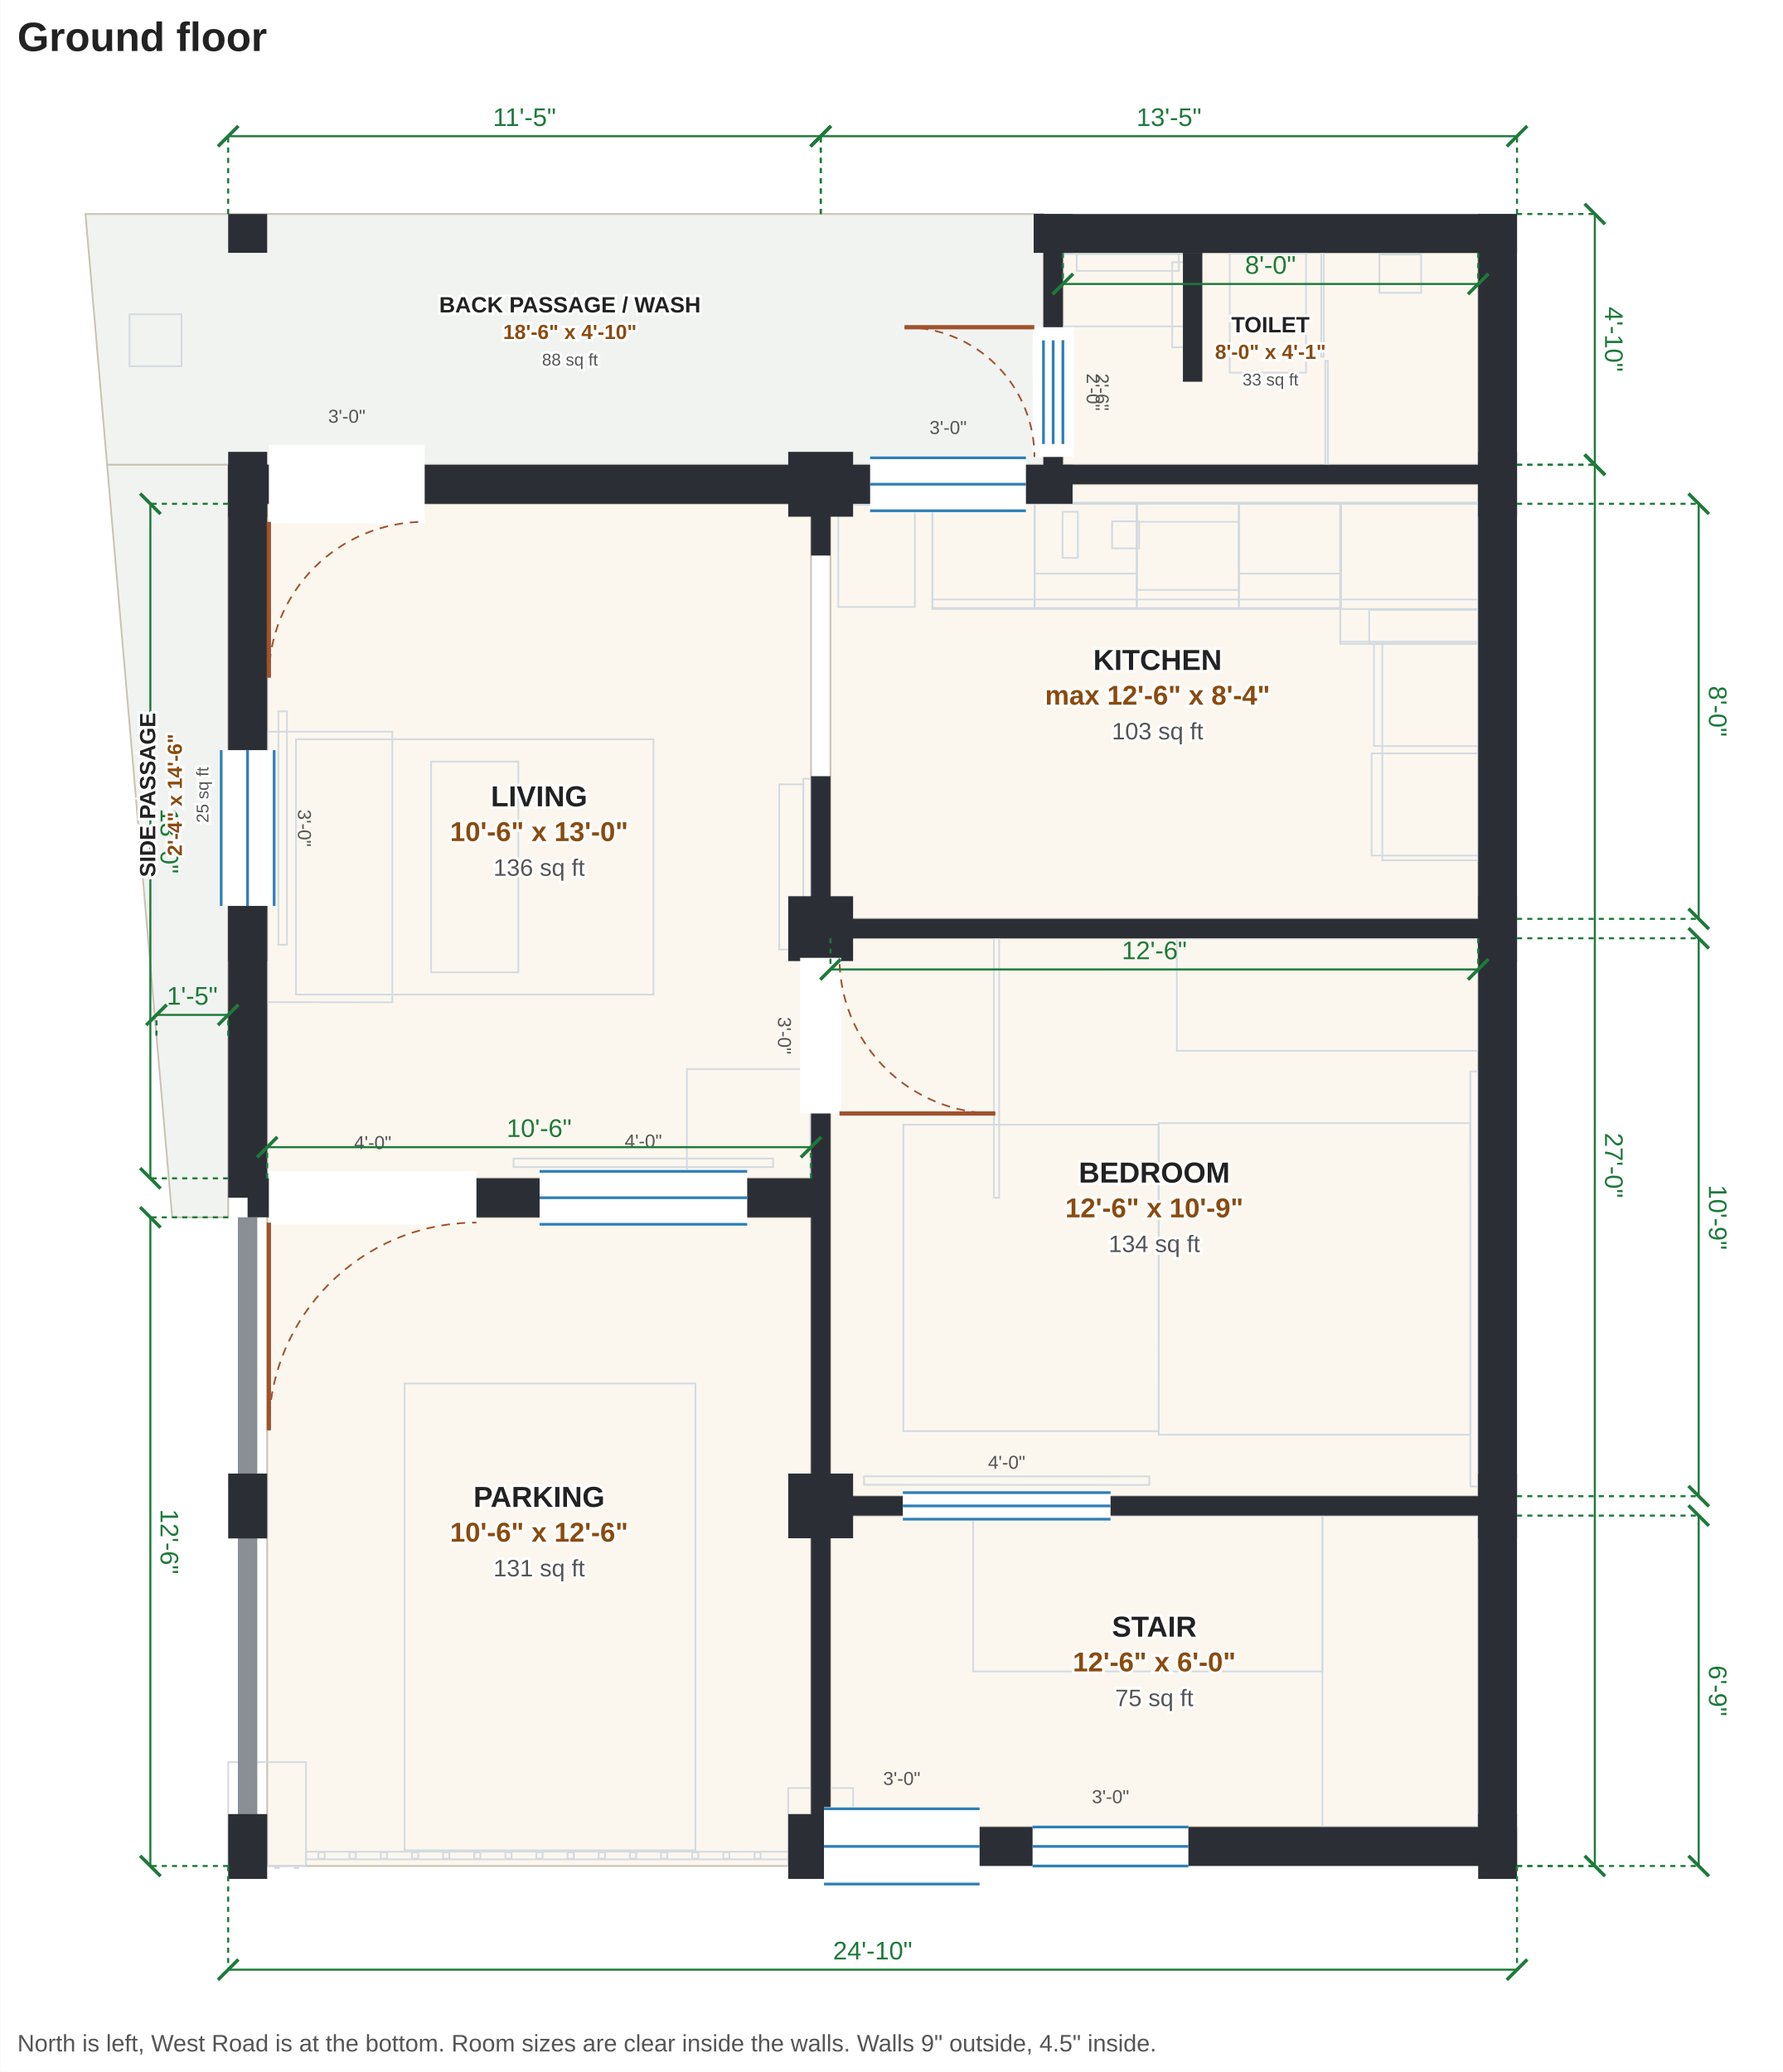
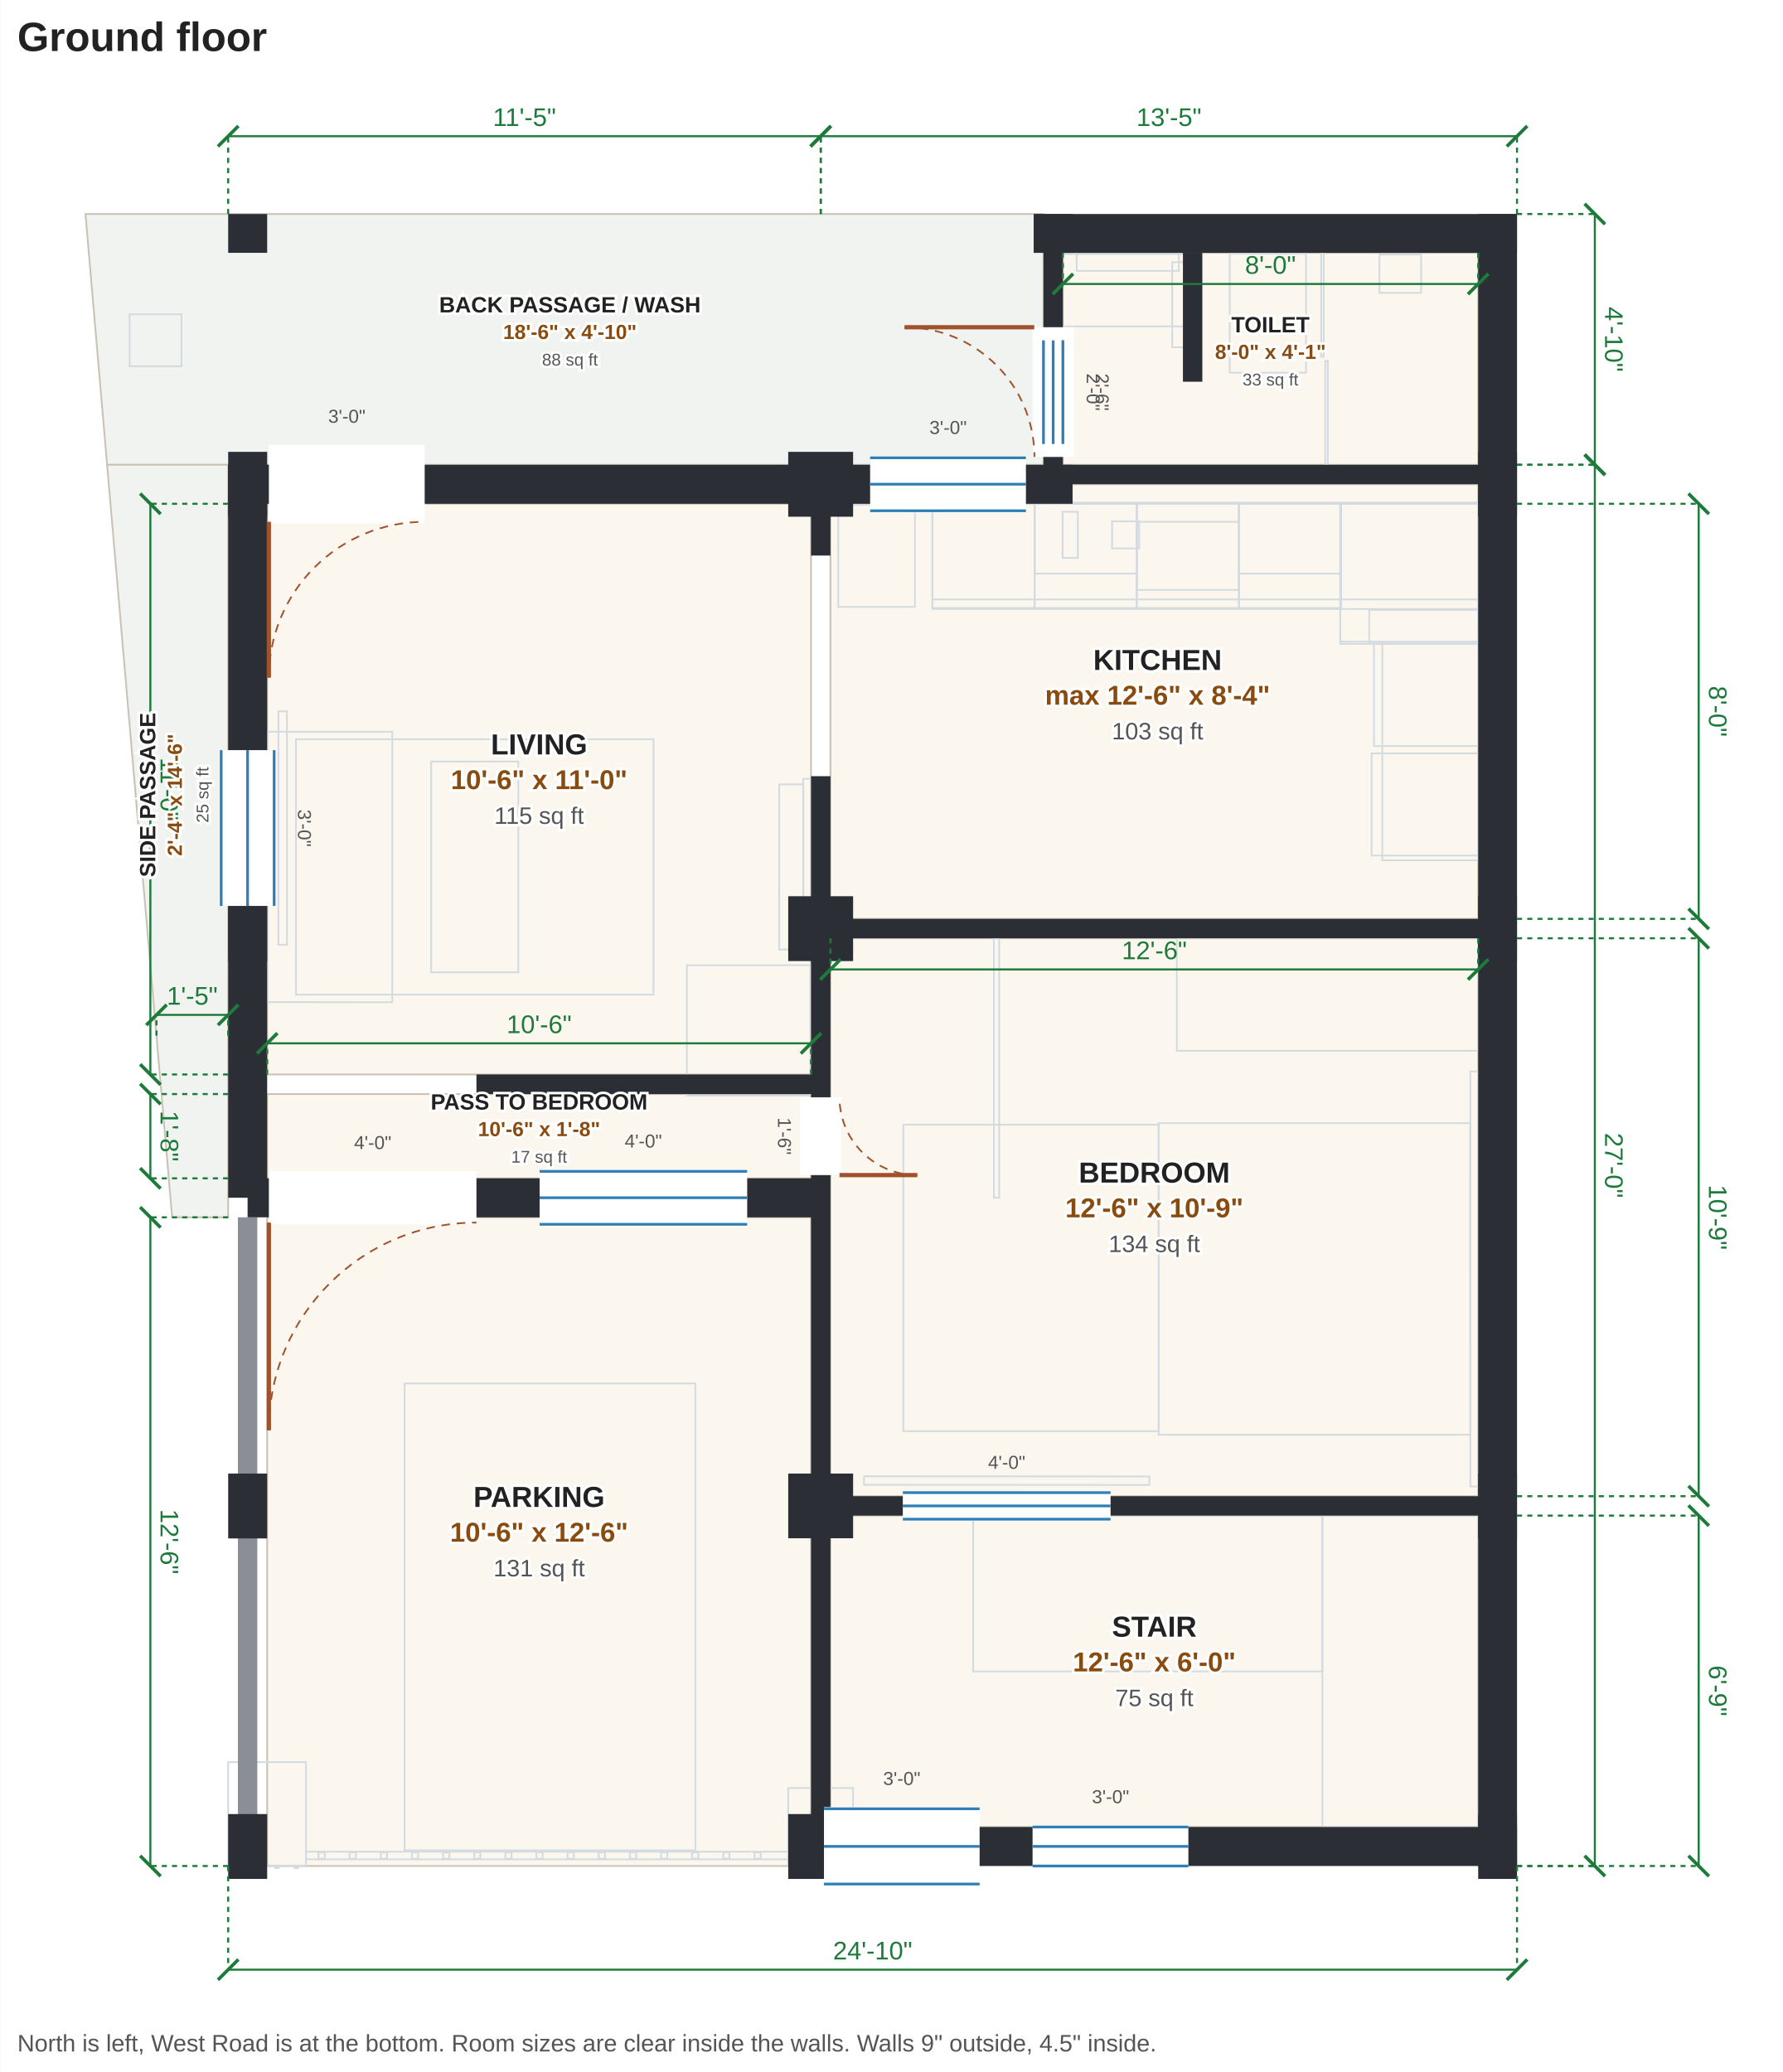
<svg xmlns="http://www.w3.org/2000/svg" viewBox="-134 -273 1047 1217" font-family="Segoe UI, Arial, sans-serif">
  <rect x="-133.82" y="-273.04" width="1047.42" height="1216.96" fill="#fff" />
  <polygon points="353.7,22.9 478.8,22.9 478.8,11.4 734.1,11.4 734.1,266.7 353.7,266.7" fill="#fbf7ef" stroke="#c9c2b4" stroke-width="1" />
  <polygon points="353.7,278.1 734.1,278.1 734.1,605.8 353.7,605.8" fill="#fbf7ef" stroke="#c9c2b4" stroke-width="1" />
  <polygon points="490.2,-124.5 734.1,-124.5 734.1,0.0 490.2,0.0" fill="#fbf7ef" stroke="#c9c2b4" stroke-width="1" />
  <polygon points="353.7,617.2 734.1,617.2 734.1,800.1 353.7,800.1" fill="#fbf7ef" stroke="#c9c2b4" stroke-width="1" />
  <polygon points="-83.8,-147.3 478.8,-147.3 478.8,0.0 -71.1,0.0" fill="#f1f3f0" stroke="#c9c2b4" stroke-width="1" />
  <polygon points="22.9,442.0 342.3,442.0 342.3,823.0 22.9,823.0" fill="#fbf7ef" stroke="#c9c2b4" stroke-width="1" />
-   <polygon points="22.9,22.9 342.3,22.9 342.3,419.1 22.9,419.1" fill="#fbf7ef" stroke="#c9c2b4" stroke-width="1" />
+   <polygon points="22.9,22.9 342.3,22.9 342.3,358.1 22.9,358.1" fill="#fbf7ef" stroke="#c9c2b4" stroke-width="1" />
+   <polygon points="22.9,369.6 342.3,369.6 342.3,419.1 22.9,419.1" fill="#fbf7ef" stroke="#c9c2b4" stroke-width="1" />
  <polygon points="0.0,0.0 0.0,442.0 -32.9,442.0 -71.1,0.0" fill="#f1f3f0" stroke="#c9c2b4" stroke-width="1" />
  <polygon points="103.6,539.6 274.4,539.6 274.4,813.8 103.6,813.8" fill="none" stroke="#d3dae0" stroke-width="1" />
  <polygon points="413.6,22.9 473.6,22.9 473.6,84.1 413.6,84.1" fill="none" stroke="#d3dae0" stroke-width="1" />
  <polygon points="473.6,22.9 533.6,22.9 533.6,84.1 473.6,84.1" fill="none" stroke="#d3dae0" stroke-width="1" />
  <polygon points="533.6,22.9 593.6,22.9 593.6,84.1 533.6,84.1" fill="none" stroke="#d3dae0" stroke-width="1" />
  <polygon points="533.6,33.5 593.6,33.5 593.6,73.5 533.6,73.5" fill="none" stroke="#d3dae0" stroke-width="1" />
  <polygon points="593.6,22.9 653.6,22.9 653.6,84.1 593.6,84.1" fill="none" stroke="#d3dae0" stroke-width="1" />
  <polygon points="653.1,22.9 734.1,22.9 734.1,105.2 653.1,105.2" fill="none" stroke="#d3dae0" stroke-width="1" />
  <polygon points="358.3,23.5 403.3,23.5 403.3,83.5 358.3,83.5" fill="none" stroke="#d3dae0" stroke-width="1" />
  <polygon points="473.6,22.9 533.6,22.9 533.6,63.9 473.6,63.9" fill="none" stroke="#d3dae0" stroke-width="1" />
  <polygon points="593.6,22.9 653.6,22.9 653.6,63.9 593.6,63.9" fill="none" stroke="#d3dae0" stroke-width="1" />
  <polygon points="653.1,22.9 734.1,22.9 734.1,103.9 653.1,103.9" fill="none" stroke="#d3dae0" stroke-width="1" />
  <polygon points="519.1,33.2 535.0,33.2 535.0,49.1 519.1,49.1" fill="none" stroke="#d3dae0" stroke-width="1" />
  <polygon points="490.0,27.6 499.0,27.6 499.0,54.7 490.0,54.7" fill="none" stroke="#d3dae0" stroke-width="1" />
  <polygon points="734.1,105.2 734.1,165.2 672.9,165.2 672.9,105.2" fill="none" stroke="#d3dae0" stroke-width="1" />
  <polygon points="734.1,169.5 734.1,229.5 671.5,229.5 671.5,169.5" fill="none" stroke="#d3dae0" stroke-width="1" />
  <polygon points="729.4,386.7 729.5,569.7 546.5,569.7 546.4,386.7" fill="none" stroke="#d3dae0" stroke-width="1" />
  <polygon points="557.1,278.2 734.1,278.2 734.1,344.2 557.1,344.2" fill="none" stroke="#d3dae0" stroke-width="1" />
  <polygon points="396.5,387.6 546.5,387.6 546.5,567.6 396.5,567.6" fill="none" stroke="#d3dae0" stroke-width="1" />
  <polygon points="487.8,-123.8 568.8,-123.8 568.8,-81.3 487.8,-81.3" fill="none" stroke="#d3dae0" stroke-width="1" />
  <polygon points="498.3,-128.9 558.3,-128.9 558.3,-113.9 498.3,-113.9" fill="none" stroke="#d3dae0" stroke-width="1" />
  <polygon points="563.9,-119.0 563.9,-69.0 554.4,-69.0 554.4,-119.0" fill="none" stroke="#d3dae0" stroke-width="1" />
  <polygon points="588.2,-124.1 633.0,-124.1 633.0,-54.1 588.2,-54.1" fill="none" stroke="#d3dae0" stroke-width="1" />
  <polygon points="676.1,-123.5 700.6,-123.5 700.6,-101.0 676.1,-101.0" fill="none" stroke="#d3dae0" stroke-width="1" />
  <polygon points="22.9,315.6 22.9,156.8 96.4,156.8 96.4,315.7" fill="none" stroke="#d3dae0" stroke-width="1" />
  <polygon points="170.4,174.3 170.4,298.1 119.2,298.1 119.2,174.3" fill="none" stroke="#d3dae0" stroke-width="1" />
  <polygon points="337.8,187.7 337.8,284.7 323.6,284.7 323.6,187.7" fill="none" stroke="#d3dae0" stroke-width="1" />
-   <polygon points="269.4,354.9 341.9,354.9 341.9,431.5 269.4,431.5" fill="none" stroke="#d3dae0" stroke-width="1" />
+   <polygon points="269.4,293.9 341.9,293.9 341.9,370.5 269.4,370.5" fill="none" stroke="#d3dae0" stroke-width="1" />
  <polygon points="249.8,161.2 249.8,311.2 39.8,311.2 39.8,161.2" fill="none" stroke="#d3dae0" stroke-width="1" />
-   <polygon points="320.0,412.5 167.6,412.5 167.6,407.5 320.0,407.5" fill="none" stroke="#d3dae0" stroke-width="1" />
  <polygon points="29.5,281.9 29.5,144.8 34.5,144.8 34.5,281.9" fill="none" stroke="#d3dae0" stroke-width="1" />
  <polygon points="541.0,599.2 373.4,599.1 373.4,594.1 541.0,594.2" fill="none" stroke="#d3dae0" stroke-width="1" />
  <polygon points="-57.9,-88.4 -27.4,-88.4 -27.4,-57.9 -57.9,-57.9" fill="none" stroke="#d3dae0" stroke-width="1" />
  <polygon points="642.6,617.2 642.6,708.7 437.5,708.7 437.5,617.2" fill="none" stroke="#d3dae0" stroke-width="1" />
  <polygon points="642.6,617.2 734.1,617.2 734.1,800.1 642.6,800.1" fill="none" stroke="#d3dae0" stroke-width="1" />
  <polygon points="413.6,22.2 734.1,22.2 734.1,84.7 413.6,84.7" fill="none" stroke="#d3dae0" stroke-width="1" />
  <polygon points="670.1,85.2 734.1,85.2 734.1,105.0 670.1,105.0" fill="none" stroke="#d3dae0" stroke-width="1" />
  <polygon points="413.6,22.7 734.1,22.7 734.1,79.1 413.6,79.1" fill="none" stroke="#d3dae0" stroke-width="1" />
  <polygon points="677.8,105.2 734.2,105.2 734.2,232.3 677.8,232.3" fill="none" stroke="#d3dae0" stroke-width="1" />
  <polygon points="449.7,278.1 452.8,278.1 452.8,430.5 449.7,430.5" fill="none" stroke="#d3dae0" stroke-width="1" />
  <polygon points="729.5,356.3 734.1,356.3 734.1,600.1 729.5,600.1" fill="none" stroke="#d3dae0" stroke-width="1" />
  <polygon points="641.9,-124.5 643.4,-124.5 643.4,-63.5 641.9,-63.5" fill="none" stroke="#d3dae0" stroke-width="1" />
  <polygon points="644.3,-61.0 645.8,-61.0 645.8,0.0 644.3,0.0" fill="none" stroke="#d3dae0" stroke-width="1" />
  <polygon points="337.7,184.4 342.3,184.4 342.3,288.0 337.7,288.0" fill="none" stroke="#d3dae0" stroke-width="1" />
  <polygon points="0.0,762.0 45.7,762.0 45.7,823.0 0.0,823.0" fill="none" stroke="#d3dae0" stroke-width="1" />
  <polygon points="4.7,823.0 6.9,823.0 6.9,824.2 4.7,824.2" fill="none" stroke="#d3dae0" stroke-width="1" />
  <polygon points="16.2,823.0 18.3,823.0 18.3,824.2 16.2,824.2" fill="none" stroke="#d3dae0" stroke-width="1" />
  <polygon points="27.6,823.0 29.7,823.0 29.7,824.2 27.6,824.2" fill="none" stroke="#d3dae0" stroke-width="1" />
  <polygon points="39.0,823.0 41.1,823.0 41.1,824.2 39.0,824.2" fill="none" stroke="#d3dae0" stroke-width="1" />
  <polygon points="328.9,777.2 367.0,777.2 367.0,823.0 328.9,823.0" fill="none" stroke="#d3dae0" stroke-width="1" />
  <polygon points="368.6,823.0 374.7,823.0 374.7,825.4 368.6,825.4" fill="none" stroke="#d3dae0" stroke-width="1" />
  <polygon points="746.2,823.0 752.3,823.0 752.3,825.4 746.2,825.4" fill="none" stroke="#d3dae0" stroke-width="1" />
  <polygon points="45.7,814.6 328.9,814.6 328.9,819.1 45.7,819.1" fill="none" stroke="#d3dae0" stroke-width="1" />
  <polygon points="53.0,815.0 56.7,815.0 56.7,818.7 53.0,818.7" fill="none" stroke="#d3dae0" stroke-width="1" />
  <polygon points="71.3,815.0 75.0,815.0 75.0,818.7 71.3,818.7" fill="none" stroke="#d3dae0" stroke-width="1" />
  <polygon points="89.6,815.0 93.3,815.0 93.3,818.7 89.6,818.7" fill="none" stroke="#d3dae0" stroke-width="1" />
  <polygon points="107.9,815.0 111.6,815.0 111.6,818.7 107.9,818.7" fill="none" stroke="#d3dae0" stroke-width="1" />
  <polygon points="126.2,815.0 129.9,815.0 129.9,818.7 126.2,818.7" fill="none" stroke="#d3dae0" stroke-width="1" />
  <polygon points="144.5,815.0 148.1,815.0 148.1,818.7 144.5,818.7" fill="none" stroke="#d3dae0" stroke-width="1" />
  <polygon points="162.8,815.0 166.4,815.0 166.4,818.7 162.8,818.7" fill="none" stroke="#d3dae0" stroke-width="1" />
  <polygon points="181.0,815.0 184.7,815.0 184.7,818.7 181.0,818.7" fill="none" stroke="#d3dae0" stroke-width="1" />
  <polygon points="199.3,815.0 203.0,815.0 203.0,818.7 199.3,818.7" fill="none" stroke="#d3dae0" stroke-width="1" />
  <polygon points="217.6,815.0 221.3,815.0 221.3,818.7 217.6,818.7" fill="none" stroke="#d3dae0" stroke-width="1" />
  <polygon points="235.9,815.0 239.6,815.0 239.6,818.7 235.9,818.7" fill="none" stroke="#d3dae0" stroke-width="1" />
  <polygon points="254.2,815.0 257.9,815.0 257.9,818.7 254.2,818.7" fill="none" stroke="#d3dae0" stroke-width="1" />
  <polygon points="272.5,815.0 276.1,815.0 276.1,818.7 272.5,818.7" fill="none" stroke="#d3dae0" stroke-width="1" />
  <polygon points="290.8,815.0 294.4,815.0 294.4,818.7 290.8,818.7" fill="none" stroke="#d3dae0" stroke-width="1" />
  <polygon points="309.1,815.0 312.7,815.0 312.7,818.7 309.1,818.7" fill="none" stroke="#d3dae0" stroke-width="1" />
  <polygon points="22.9,430.5 22.9,0.0 0.0,0.0 0.0,430.5" fill="#2b2f35" />
  <polygon points="17.1,800.1 17.1,442.0 5.7,442.0 5.7,800.1" fill="#8a8f96" />
  <polygon points="0.0,22.9 495.9,22.9 495.9,0.0 0.0,0.0" fill="#2b2f35" />
  <polygon points="490.2,17.1 490.2,-141.6 478.8,-141.6 478.8,17.1" fill="#2b2f35" />
  <polygon points="473.1,-124.5 756.9,-124.5 756.9,-147.3 473.1,-147.3" fill="#2b2f35" />
  <polygon points="734.1,-147.3 734.1,823.0 756.9,823.0 756.9,-147.3" fill="#2b2f35" />
  <polygon points="756.9,800.1 348.0,800.1 348.0,823.0 756.9,823.0" fill="#2b2f35" />
  <polygon points="484.5,11.4 745.5,11.4 745.5,-0.0 484.5,-0.0" fill="#2b2f35" />
  <polygon points="342.3,11.4 342.3,53.3 353.7,53.3 353.7,11.4" fill="#2b2f35" />
  <polygon points="342.3,182.9 342.3,811.5 353.7,811.5 353.7,182.9" fill="#2b2f35" />
  <polygon points="348.0,278.1 745.5,278.1 745.5,266.7 348.0,266.7" fill="#2b2f35" />
  <polygon points="348.0,617.2 745.5,617.2 745.5,605.8 348.0,605.8" fill="#2b2f35" />
  <polygon points="11.4,442.0 348.0,442.0 348.0,419.1 11.4,419.1" fill="#2b2f35" />
  <polygon points="0.0,-7.6 0.0,30.5 22.9,30.5 22.9,-7.6" fill="#2b2f35" />
  <polygon points="328.9,30.5 367.0,30.5 367.0,-7.6 328.9,-7.6" fill="#2b2f35" />
  <polygon points="734.1,-7.6 734.1,30.5 756.9,30.5 756.9,-7.6" fill="#2b2f35" />
  <polygon points="0.0,253.4 0.0,291.5 22.9,291.5 22.9,253.4" fill="#2b2f35" />
  <polygon points="328.9,291.5 367.0,291.5 367.0,253.4 328.9,253.4" fill="#2b2f35" />
  <polygon points="734.1,253.4 734.1,291.5 756.9,291.5 756.9,253.4" fill="#2b2f35" />
  <polygon points="0.0,592.5 0.0,630.6 22.9,630.6 22.9,592.5" fill="#2b2f35" />
  <polygon points="328.9,630.5 367.0,630.5 367.0,592.5 328.9,592.5" fill="#2b2f35" />
  <polygon points="734.1,592.5 734.1,630.6 756.9,630.6 756.9,592.5" fill="#2b2f35" />
  <polygon points="0.0,792.5 0.0,830.6 22.9,830.6 22.9,792.5" fill="#2b2f35" />
  <polygon points="328.9,830.6 367.0,830.6 367.0,792.5 328.9,792.5" fill="#2b2f35" />
  <polygon points="734.1,792.5 734.1,830.6 756.9,830.6 756.9,792.5" fill="#2b2f35" />
  <polygon points="0.0,-147.3 0.0,-124.5 22.9,-124.5 22.9,-147.3" fill="#2b2f35" />
  <polygon points="473.1,-124.5 495.9,-124.5 495.9,-147.3 473.1,-147.3" fill="#2b2f35" />
+   <polygon points="145.8,369.6 348.0,369.6 348.0,358.1 145.8,358.1" fill="#2b2f35" />
  <polygon points="560.7,-124.5 560.7,-48.8 572.1,-48.8 572.1,-124.5" fill="#2b2f35" />
  <polygon points="23.9,-11.7 115.4,-11.7 115.4,34.5 23.9,34.5" fill="#fff" />
  <line x1="23.9" y1="33.5" x2="23.9" y2="125.0" stroke="#a0522d" stroke-width="2.5" />
  <path d="M23.9,125.0 A91.4,91.4 0 0 1 115.4,33.5" fill="none" stroke="#a0522d" stroke-width="1" stroke-dasharray="5 4" />
  <text x="69.7" y="-24.7" font-size="11" fill="#555" text-anchor="middle" transform="rotate(0 69.7 -24.7)">3'-0"</text>
-   <polygon points="335.9,381.0 335.9,289.6 360.0,289.6 360.0,381.0" fill="#fff" />
-   <line x1="359.0" y1="381.0" x2="450.5" y2="381.0" stroke="#a0522d" stroke-width="2.5" />
-   <path d="M450.5,381.0 A91.4,91.4 0 0 1 359.0,289.6" fill="none" stroke="#a0522d" stroke-width="1" stroke-dasharray="5 4" />
-   <text x="322.9" y="335.3" font-size="11" fill="#555" text-anchor="middle" transform="rotate(90 322.9 335.3)">3'-0"</text>
  <polygon points="496.5,-80.8 496.6,-4.6 472.5,-4.6 472.4,-80.8" fill="#fff" />
  <line x1="473.4" y1="-80.8" x2="397.2" y2="-80.8" stroke="#a0522d" stroke-width="2.5" />
  <path d="M397.2,-80.8 A76.2,76.2 0 0 1 473.5,-4.6" fill="none" stroke="#a0522d" stroke-width="1" stroke-dasharray="5 4" />
  <text x="509.5" y="-42.7" font-size="11" fill="#555" text-anchor="middle" transform="rotate(90 509.5 -42.7)">2'-6"</text>
  <polygon points="377.0,-5.1 468.5,-5.1 468.5,28.0 377.0,28.0" fill="#fff" />
  <line x1="377.0" y1="-4.1" x2="468.5" y2="-4.1" stroke="#2f7fb5" stroke-width="1.6" />
  <line x1="377.0" y1="11.4" x2="468.5" y2="11.4" stroke="#2f7fb5" stroke-width="1.6" />
  <line x1="377.0" y1="27.0" x2="468.5" y2="27.0" stroke="#2f7fb5" stroke-width="1.6" />
  <text x="422.8" y="-18.1" font-size="11" fill="#555" text-anchor="middle" transform="rotate(0 422.8 -18.1)">3'-0"</text>
  <polygon points="396.2,602.7 518.2,602.7 518.2,620.3 396.2,620.3" fill="#fff" />
  <line x1="396.2" y1="603.7" x2="518.2" y2="603.7" stroke="#2f7fb5" stroke-width="1.6" />
  <line x1="396.2" y1="611.5" x2="518.2" y2="611.5" stroke="#2f7fb5" stroke-width="1.6" />
  <line x1="396.2" y1="619.3" x2="518.2" y2="619.3" stroke="#2f7fb5" stroke-width="1.6" />
  <text x="457.2" y="589.7" font-size="11" fill="#555" text-anchor="middle" transform="rotate(0 457.2 589.7)">4'-0"</text>
  <polygon points="491.2,-73.2 491.2,-12.2 477.8,-12.2 477.8,-73.1" fill="#fff" />
  <line x1="490.2" y1="-73.2" x2="490.2" y2="-12.2" stroke="#2f7fb5" stroke-width="1.6" />
  <line x1="484.5" y1="-73.1" x2="484.5" y2="-12.2" stroke="#2f7fb5" stroke-width="1.6" />
  <line x1="478.8" y1="-73.1" x2="478.8" y2="-12.2" stroke="#2f7fb5" stroke-width="1.6" />
  <text x="504.2" y="-42.7" font-size="11" fill="#555" text-anchor="middle" transform="rotate(90 504.2 -42.7)">2'-0"</text>
+   <polygon points="335.9,417.2 335.9,371.5 360.0,371.5 360.0,417.2" fill="#fff" />
+   <line x1="359.0" y1="417.2" x2="404.7" y2="417.2" stroke="#a0522d" stroke-width="2.5" />
+   <path d="M404.7,417.2 A45.7,45.7 0 0 1 359.0,371.5" fill="none" stroke="#a0522d" stroke-width="1" stroke-dasharray="5 4" />
+   <text x="322.9" y="394.3" font-size="11" fill="#555" text-anchor="middle" transform="rotate(90 322.9 394.3)">1'-6"</text>
  <polygon points="23.9,414.9 145.8,414.9 145.8,446.1 23.9,446.1" fill="#fff" />
  <line x1="23.9" y1="445.1" x2="23.9" y2="567.1" stroke="#a0522d" stroke-width="2.5" />
  <path d="M23.9,567.1 A121.9,121.9 0 0 1 145.8,445.1" fill="none" stroke="#a0522d" stroke-width="1" stroke-dasharray="5 4" />
  <text x="84.9" y="401.9" font-size="11" fill="#555" text-anchor="middle" transform="rotate(0 84.9 401.9)">4'-0"</text>
  <polygon points="349.9,788.4 441.3,788.4 441.3,834.6 349.9,834.6" fill="#fff" />
  <line x1="349.9" y1="789.4" x2="441.3" y2="789.4" stroke="#2f7fb5" stroke-width="1.6" />
  <line x1="349.9" y1="811.5" x2="441.3" y2="811.5" stroke="#2f7fb5" stroke-width="1.6" />
  <line x1="349.9" y1="833.6" x2="441.3" y2="833.6" stroke="#2f7fb5" stroke-width="1.6" />
  <text x="395.6" y="775.4" font-size="11" fill="#555" text-anchor="middle" transform="rotate(0 395.6 775.4)">3'-0"</text>
  <polygon points="182.9,414.0 304.8,414.0 304.8,447.1 182.9,447.1" fill="#fff" />
  <line x1="182.9" y1="415.0" x2="304.8" y2="415.0" stroke="#2f7fb5" stroke-width="1.6" />
  <line x1="182.9" y1="430.5" x2="304.8" y2="430.5" stroke="#2f7fb5" stroke-width="1.6" />
  <line x1="182.9" y1="446.1" x2="304.8" y2="446.1" stroke="#2f7fb5" stroke-width="1.6" />
  <text x="243.8" y="401.0" font-size="11" fill="#555" text-anchor="middle" transform="rotate(0 243.8 401.0)">4'-0"</text>
  <polygon points="28.0,167.6 28.0,259.1 -5.1,259.1 -5.1,167.6" fill="#fff" />
  <line x1="27.0" y1="167.6" x2="27.0" y2="259.1" stroke="#2f7fb5" stroke-width="1.6" />
  <line x1="11.4" y1="167.6" x2="11.4" y2="259.1" stroke="#2f7fb5" stroke-width="1.6" />
  <line x1="-4.1" y1="167.6" x2="-4.1" y2="259.1" stroke="#2f7fb5" stroke-width="1.6" />
  <text x="41.0" y="213.4" font-size="11" fill="#555" text-anchor="middle" transform="rotate(90 41.0 213.4)">3'-0"</text>
  <polygon points="472.4,799.1 563.9,799.1 563.9,824.0 472.4,824.0" fill="#fff" />
  <line x1="472.4" y1="800.1" x2="563.9" y2="800.1" stroke="#2f7fb5" stroke-width="1.6" />
  <line x1="472.4" y1="811.5" x2="563.9" y2="811.5" stroke="#2f7fb5" stroke-width="1.6" />
  <line x1="472.4" y1="823.0" x2="563.9" y2="823.0" stroke="#2f7fb5" stroke-width="1.6" />
  <text x="518.2" y="786.1" font-size="11" fill="#555" text-anchor="middle" transform="rotate(0 518.2 786.1)">3'-0"</text>
  <g stroke="#1d7a3a" stroke-width="1.2">
    <line x1="0.0" y1="883.9" x2="756.9" y2="883.9" />
    <line x1="0.0" y1="823.0" x2="0.0" y2="883.9" stroke-dasharray="3 3" />
    <line x1="756.9" y1="823.0" x2="756.9" y2="883.9" stroke-dasharray="3 3" />
  </g>
  <line x1="-6.0" y1="889.9" x2="6.0" y2="877.9" stroke="#1d7a3a" stroke-width="2" />
  <line x1="750.9" y1="889.9" x2="762.9" y2="877.9" stroke="#1d7a3a" stroke-width="2" />
  <text x="378.5" y="877.9" font-size="15" fill="#1d7a3a" text-anchor="middle" transform="rotate(0 378.5 877.9)">24'-10"</text>
  <g stroke="#1d7a3a" stroke-width="1.2">
    <line x1="0.0" y1="-193.0" x2="348.0" y2="-193.0" />
    <line x1="0.0" y1="-147.3" x2="0.0" y2="-193.0" stroke-dasharray="3 3" />
    <line x1="348.0" y1="-147.3" x2="348.0" y2="-193.0" stroke-dasharray="3 3" />
  </g>
  <line x1="-6.0" y1="-187.0" x2="6.0" y2="-199.0" stroke="#1d7a3a" stroke-width="2" />
  <line x1="342.0" y1="-187.0" x2="354.0" y2="-199.0" stroke="#1d7a3a" stroke-width="2" />
  <text x="174.0" y="-199.0" font-size="15" fill="#1d7a3a" text-anchor="middle" transform="rotate(0 174.0 -199.0)">11'-5"</text>
  <g stroke="#1d7a3a" stroke-width="1.2">
    <line x1="348.0" y1="-193.0" x2="756.9" y2="-193.0" />
    <line x1="348.0" y1="-147.3" x2="348.0" y2="-193.0" stroke-dasharray="3 3" />
    <line x1="756.9" y1="-147.3" x2="756.9" y2="-193.0" stroke-dasharray="3 3" />
  </g>
  <line x1="342.0" y1="-187.0" x2="354.0" y2="-199.0" stroke="#1d7a3a" stroke-width="2" />
  <line x1="750.9" y1="-187.0" x2="762.9" y2="-199.0" stroke="#1d7a3a" stroke-width="2" />
  <text x="552.5" y="-199.0" font-size="15" fill="#1d7a3a" text-anchor="middle" transform="rotate(0 552.5 -199.0)">13'-5"</text>
  <g stroke="#1d7a3a" stroke-width="1.2">
    <line x1="802.6" y1="0.0" x2="802.6" y2="823.0" />
    <line x1="756.9" y1="0.0" x2="802.6" y2="0.0" stroke-dasharray="3 3" />
    <line x1="756.9" y1="823.0" x2="802.6" y2="823.0" stroke-dasharray="3 3" />
  </g>
  <line x1="796.6" y1="-6.0" x2="808.6" y2="6.0" stroke="#1d7a3a" stroke-width="2" />
  <line x1="796.6" y1="817.0" x2="808.6" y2="829.0" stroke="#1d7a3a" stroke-width="2" />
  <text x="808.6" y="411.5" font-size="15" fill="#1d7a3a" text-anchor="middle" transform="rotate(90 808.6 411.5)">27'-0"</text>
  <g stroke="#1d7a3a" stroke-width="1.2">
    <line x1="802.6" y1="-147.3" x2="802.6" y2="0.0" />
    <line x1="756.9" y1="-147.3" x2="802.6" y2="-147.3" stroke-dasharray="3 3" />
    <line x1="756.9" y1="0.0" x2="802.6" y2="0.0" stroke-dasharray="3 3" />
  </g>
  <line x1="796.6" y1="-153.3" x2="808.6" y2="-141.3" stroke="#1d7a3a" stroke-width="2" />
  <line x1="796.6" y1="-6.0" x2="808.6" y2="6.0" stroke="#1d7a3a" stroke-width="2" />
  <text x="808.6" y="-73.7" font-size="15" fill="#1d7a3a" text-anchor="middle" transform="rotate(90 808.6 -73.7)">4'-10"</text>
  <g stroke="#1d7a3a" stroke-width="1.2">
    <line x1="863.6" y1="22.9" x2="863.6" y2="266.7" />
    <line x1="756.9" y1="22.9" x2="863.6" y2="22.9" stroke-dasharray="3 3" />
    <line x1="756.9" y1="266.7" x2="863.6" y2="266.7" stroke-dasharray="3 3" />
  </g>
  <line x1="857.6" y1="16.9" x2="869.6" y2="28.9" stroke="#1d7a3a" stroke-width="2" />
  <line x1="857.6" y1="260.7" x2="869.6" y2="272.7" stroke="#1d7a3a" stroke-width="2" />
  <text x="869.6" y="144.8" font-size="15" fill="#1d7a3a" text-anchor="middle" transform="rotate(90 869.6 144.8)">8'-0"</text>
  <g stroke="#1d7a3a" stroke-width="1.2">
    <line x1="863.6" y1="278.1" x2="863.6" y2="605.8" />
    <line x1="756.9" y1="278.1" x2="863.6" y2="278.1" stroke-dasharray="3 3" />
    <line x1="756.9" y1="605.8" x2="863.6" y2="605.8" stroke-dasharray="3 3" />
  </g>
  <line x1="857.6" y1="272.1" x2="869.6" y2="284.1" stroke="#1d7a3a" stroke-width="2" />
  <line x1="857.6" y1="599.8" x2="869.6" y2="611.8" stroke="#1d7a3a" stroke-width="2" />
  <text x="869.6" y="442.0" font-size="15" fill="#1d7a3a" text-anchor="middle" transform="rotate(90 869.6 442.0)">10'-9"</text>
  <g stroke="#1d7a3a" stroke-width="1.2">
    <line x1="863.6" y1="617.2" x2="863.6" y2="823.0" />
    <line x1="756.9" y1="617.2" x2="863.6" y2="617.2" stroke-dasharray="3 3" />
    <line x1="756.9" y1="823.0" x2="863.6" y2="823.0" stroke-dasharray="3 3" />
  </g>
  <line x1="857.6" y1="611.2" x2="869.6" y2="623.2" stroke="#1d7a3a" stroke-width="2" />
  <line x1="857.6" y1="817.0" x2="869.6" y2="829.0" stroke="#1d7a3a" stroke-width="2" />
  <text x="869.6" y="720.1" font-size="15" fill="#1d7a3a" text-anchor="middle" transform="rotate(90 869.6 720.1)">6'-9"</text>
  <g stroke="#1d7a3a" stroke-width="1.2">
    <line x1="353.7" y1="296.4" x2="734.1" y2="296.4" />
    <line x1="353.7" y1="278.1" x2="353.7" y2="296.4" stroke-dasharray="3 3" />
    <line x1="734.1" y1="278.1" x2="734.1" y2="296.4" stroke-dasharray="3 3" />
  </g>
  <line x1="347.7" y1="302.4" x2="359.7" y2="290.4" stroke="#1d7a3a" stroke-width="2" />
  <line x1="728.1" y1="302.4" x2="740.1" y2="290.4" stroke="#1d7a3a" stroke-width="2" />
  <text x="543.9" y="290.4" font-size="15" fill="#1d7a3a" text-anchor="middle" transform="rotate(0 543.9 290.4)">12'-6"</text>
  <g stroke="#1d7a3a" stroke-width="1.2">
    <line x1="490.2" y1="-106.2" x2="734.1" y2="-106.2" />
    <line x1="490.2" y1="-124.5" x2="490.2" y2="-106.2" stroke-dasharray="3 3" />
    <line x1="734.1" y1="-124.5" x2="734.1" y2="-106.2" stroke-dasharray="3 3" />
  </g>
  <line x1="484.2" y1="-100.2" x2="496.2" y2="-112.2" stroke="#1d7a3a" stroke-width="2" />
  <line x1="728.1" y1="-100.2" x2="740.1" y2="-112.2" stroke="#1d7a3a" stroke-width="2" />
  <text x="612.1" y="-112.2" font-size="15" fill="#1d7a3a" text-anchor="middle" transform="rotate(0 612.1 -112.2)">8'-0"</text>
  <g stroke="#1d7a3a" stroke-width="1.2">
    <line x1="-45.7" y1="442.0" x2="-45.7" y2="823.0" />
    <line x1="0.0" y1="442.0" x2="-45.7" y2="442.0" stroke-dasharray="3 3" />
    <line x1="0.0" y1="823.0" x2="-45.7" y2="823.0" stroke-dasharray="3 3" />
  </g>
  <line x1="-51.7" y1="436.0" x2="-39.7" y2="448.0" stroke="#1d7a3a" stroke-width="2" />
  <line x1="-51.7" y1="817.0" x2="-39.7" y2="829.0" stroke="#1d7a3a" stroke-width="2" />
  <text x="-39.7" y="632.5" font-size="15" fill="#1d7a3a" text-anchor="middle" transform="rotate(90 -39.7 632.5)">12'-6"</text>
  <g stroke="#1d7a3a" stroke-width="1.2">
-     <line x1="-45.7" y1="22.9" x2="-45.7" y2="419.1" />
+     <line x1="-45.7" y1="22.9" x2="-45.7" y2="358.1" />
    <line x1="0.0" y1="22.9" x2="-45.7" y2="22.9" stroke-dasharray="3 3" />
+     <line x1="0.0" y1="358.1" x2="-45.7" y2="358.1" stroke-dasharray="3 3" />
+   </g>
+   <line x1="-51.7" y1="16.9" x2="-39.7" y2="28.9" stroke="#1d7a3a" stroke-width="2" />
+   <line x1="-51.7" y1="352.1" x2="-39.7" y2="364.1" stroke="#1d7a3a" stroke-width="2" />
+   <text x="-39.7" y="190.5" font-size="15" fill="#1d7a3a" text-anchor="middle" transform="rotate(90 -39.7 190.5)">11'-0"</text>
+   <g stroke="#1d7a3a" stroke-width="1.2">
+     <line x1="-45.7" y1="369.6" x2="-45.7" y2="419.1" />
+     <line x1="0.0" y1="369.6" x2="-45.7" y2="369.6" stroke-dasharray="3 3" />
    <line x1="0.0" y1="419.1" x2="-45.7" y2="419.1" stroke-dasharray="3 3" />
  </g>
-   <line x1="-51.7" y1="16.9" x2="-39.7" y2="28.9" stroke="#1d7a3a" stroke-width="2" />
+   <line x1="-51.7" y1="363.6" x2="-39.7" y2="375.6" stroke="#1d7a3a" stroke-width="2" />
  <line x1="-51.7" y1="413.1" x2="-39.7" y2="425.1" stroke="#1d7a3a" stroke-width="2" />
-   <text x="-39.7" y="221.0" font-size="15" fill="#1d7a3a" text-anchor="middle" transform="rotate(90 -39.7 221.0)">13'-0"</text>
-   <g stroke="#1d7a3a" stroke-width="1.2">
-     <line x1="22.9" y1="400.8" x2="342.3" y2="400.8" />
-     <line x1="22.9" y1="419.1" x2="22.9" y2="400.8" stroke-dasharray="3 3" />
-     <line x1="342.3" y1="419.1" x2="342.3" y2="400.8" stroke-dasharray="3 3" />
-   </g>
-   <line x1="16.9" y1="406.8" x2="28.9" y2="394.8" stroke="#1d7a3a" stroke-width="2" />
-   <line x1="336.3" y1="406.8" x2="348.3" y2="394.8" stroke="#1d7a3a" stroke-width="2" />
-   <text x="182.6" y="394.8" font-size="15" fill="#1d7a3a" text-anchor="middle" transform="rotate(0 182.6 394.8)">10'-6"</text>
+   <text x="-39.7" y="394.3" font-size="15" fill="#1d7a3a" text-anchor="middle" transform="rotate(90 -39.7 394.3)">1'-8"</text>
+   <g stroke="#1d7a3a" stroke-width="1.2">
+     <line x1="22.9" y1="339.8" x2="342.3" y2="339.8" />
+     <line x1="22.9" y1="358.1" x2="22.9" y2="339.8" stroke-dasharray="3 3" />
+     <line x1="342.3" y1="358.1" x2="342.3" y2="339.8" stroke-dasharray="3 3" />
+   </g>
+   <line x1="16.9" y1="345.8" x2="28.9" y2="333.8" stroke="#1d7a3a" stroke-width="2" />
+   <line x1="336.3" y1="345.8" x2="348.3" y2="333.8" stroke="#1d7a3a" stroke-width="2" />
+   <text x="182.6" y="333.8" font-size="15" fill="#1d7a3a" text-anchor="middle" transform="rotate(0 182.6 333.8)">10'-6"</text>
  <g stroke="#1d7a3a" stroke-width="1.2">
    <line x1="-42.1" y1="323.1" x2="0.0" y2="323.1" />
    <line x1="-42.1" y1="335.3" x2="-42.1" y2="323.1" stroke-dasharray="3 3" />
    <line x1="0.0" y1="335.3" x2="0.0" y2="323.1" stroke-dasharray="3 3" />
  </g>
  <line x1="-48.1" y1="329.1" x2="-36.1" y2="317.1" stroke="#1d7a3a" stroke-width="2" />
  <line x1="-6.0" y1="329.1" x2="6.0" y2="317.1" stroke="#1d7a3a" stroke-width="2" />
  <text x="-21.1" y="317.1" font-size="15" fill="#1d7a3a" text-anchor="middle" transform="rotate(0 -21.1 317.1)">1'-5"</text>
  <g text-anchor="middle">
    <text x="545.8" y="120.5" font-size="17" font-weight="700" fill="#222" paint-order="stroke" stroke="#fff" stroke-width="3">KITCHEN</text>
    <text x="545.8" y="140.9" font-size="16" font-weight="600" fill="#8a4b0f" paint-order="stroke" stroke="#fff" stroke-width="3">max 12'-6" x 8'-4"</text>
    <text x="545.8" y="161.3" font-size="14" font-weight="400" fill="#555" paint-order="stroke" stroke="#fff" stroke-width="3">103 sq ft</text>
  </g>
  <g text-anchor="middle">
    <text x="543.9" y="421.6" font-size="17" font-weight="700" fill="#222" paint-order="stroke" stroke="#fff" stroke-width="3">BEDROOM</text>
    <text x="543.9" y="442.0" font-size="16" font-weight="600" fill="#8a4b0f" paint-order="stroke" stroke="#fff" stroke-width="3">12'-6" x 10'-9"</text>
    <text x="543.9" y="462.4" font-size="14" font-weight="400" fill="#555" paint-order="stroke" stroke="#fff" stroke-width="3">134 sq ft</text>
  </g>
  <g text-anchor="middle">
    <text x="612.1" y="-77.8" font-size="13" font-weight="700" fill="#222" paint-order="stroke" stroke="#fff" stroke-width="3">TOILET</text>
    <text x="612.1" y="-62.2" font-size="12" font-weight="600" fill="#8a4b0f" paint-order="stroke" stroke="#fff" stroke-width="3">8'-0" x 4'-1"</text>
    <text x="612.1" y="-46.6" font-size="10" font-weight="400" fill="#555" paint-order="stroke" stroke="#fff" stroke-width="3">33 sq ft</text>
  </g>
  <g text-anchor="middle">
    <text x="543.9" y="688.3" font-size="17" font-weight="700" fill="#222" paint-order="stroke" stroke="#fff" stroke-width="3">STAIR</text>
    <text x="543.9" y="708.7" font-size="16" font-weight="600" fill="#8a4b0f" paint-order="stroke" stroke="#fff" stroke-width="3">12'-6" x 6'-0"</text>
    <text x="543.9" y="729.1" font-size="14" font-weight="400" fill="#555" paint-order="stroke" stroke="#fff" stroke-width="3">75 sq ft</text>
  </g>
  <g text-anchor="middle">
    <text x="200.7" y="-89.5" font-size="13" font-weight="700" fill="#222" paint-order="stroke" stroke="#fff" stroke-width="3">BACK PASSAGE / WASH</text>
    <text x="200.7" y="-73.9" font-size="12" font-weight="600" fill="#8a4b0f" paint-order="stroke" stroke="#fff" stroke-width="3">18'-6" x 4'-10"</text>
    <text x="200.7" y="-58.3" font-size="10" font-weight="400" fill="#555" paint-order="stroke" stroke="#fff" stroke-width="3">88 sq ft</text>
  </g>
  <g text-anchor="middle">
    <text x="182.6" y="612.1" font-size="17" font-weight="700" fill="#222" paint-order="stroke" stroke="#fff" stroke-width="3">PARKING</text>
    <text x="182.6" y="632.5" font-size="16" font-weight="600" fill="#8a4b0f" paint-order="stroke" stroke="#fff" stroke-width="3">10'-6" x 12'-6"</text>
    <text x="182.6" y="652.9" font-size="14" font-weight="400" fill="#555" paint-order="stroke" stroke="#fff" stroke-width="3">131 sq ft</text>
  </g>
  <g text-anchor="middle">
-     <text x="182.6" y="200.6" font-size="17" font-weight="700" fill="#222" paint-order="stroke" stroke="#fff" stroke-width="3">LIVING</text>
-     <text x="182.6" y="221.0" font-size="16" font-weight="600" fill="#8a4b0f" paint-order="stroke" stroke="#fff" stroke-width="3">10'-6" x 13'-0"</text>
-     <text x="182.6" y="241.4" font-size="14" font-weight="400" fill="#555" paint-order="stroke" stroke="#fff" stroke-width="3">136 sq ft</text>
+     <text x="182.6" y="170.1" font-size="17" font-weight="700" fill="#222" paint-order="stroke" stroke="#fff" stroke-width="3">LIVING</text>
+     <text x="182.6" y="190.5" font-size="16" font-weight="600" fill="#8a4b0f" paint-order="stroke" stroke="#fff" stroke-width="3">10'-6" x 11'-0"</text>
+     <text x="182.6" y="210.9" font-size="14" font-weight="400" fill="#555" paint-order="stroke" stroke="#fff" stroke-width="3">115 sq ft</text>
+   </g>
+   <g text-anchor="middle">
+     <text x="182.6" y="378.7" font-size="13" font-weight="700" fill="#222" paint-order="stroke" stroke="#fff" stroke-width="3">PASS TO BEDROOM</text>
+     <text x="182.6" y="394.3" font-size="12" font-weight="600" fill="#8a4b0f" paint-order="stroke" stroke="#fff" stroke-width="3">10'-6" x 1'-8"</text>
+     <text x="182.6" y="409.9" font-size="10" font-weight="400" fill="#555" paint-order="stroke" stroke="#fff" stroke-width="3">17 sq ft</text>
  </g>
  <g text-anchor="middle" transform="rotate(-90 -27.2 193.9)">
    <text x="-27.2" y="178.3" font-size="13" font-weight="700" fill="#222" paint-order="stroke" stroke="#fff" stroke-width="3">SIDE PASSAGE</text>
    <text x="-27.2" y="193.9" font-size="12" font-weight="600" fill="#8a4b0f" paint-order="stroke" stroke="#fff" stroke-width="3">2'-4" x 14'-6"</text>
    <text x="-27.2" y="209.5" font-size="10" font-weight="400" fill="#555" paint-order="stroke" stroke="#fff" stroke-width="3">25 sq ft</text>
  </g>
  <text x="-123.82" y="-243.04" font-size="24" font-weight="700" fill="#222">Ground floor</text>
  <text x="-123.82" y="931.92" font-size="14" fill="#555">North is left, West Road is at the bottom. Room sizes are clear inside the walls. Walls 9" outside, 4.5" inside.</text>
</svg>
